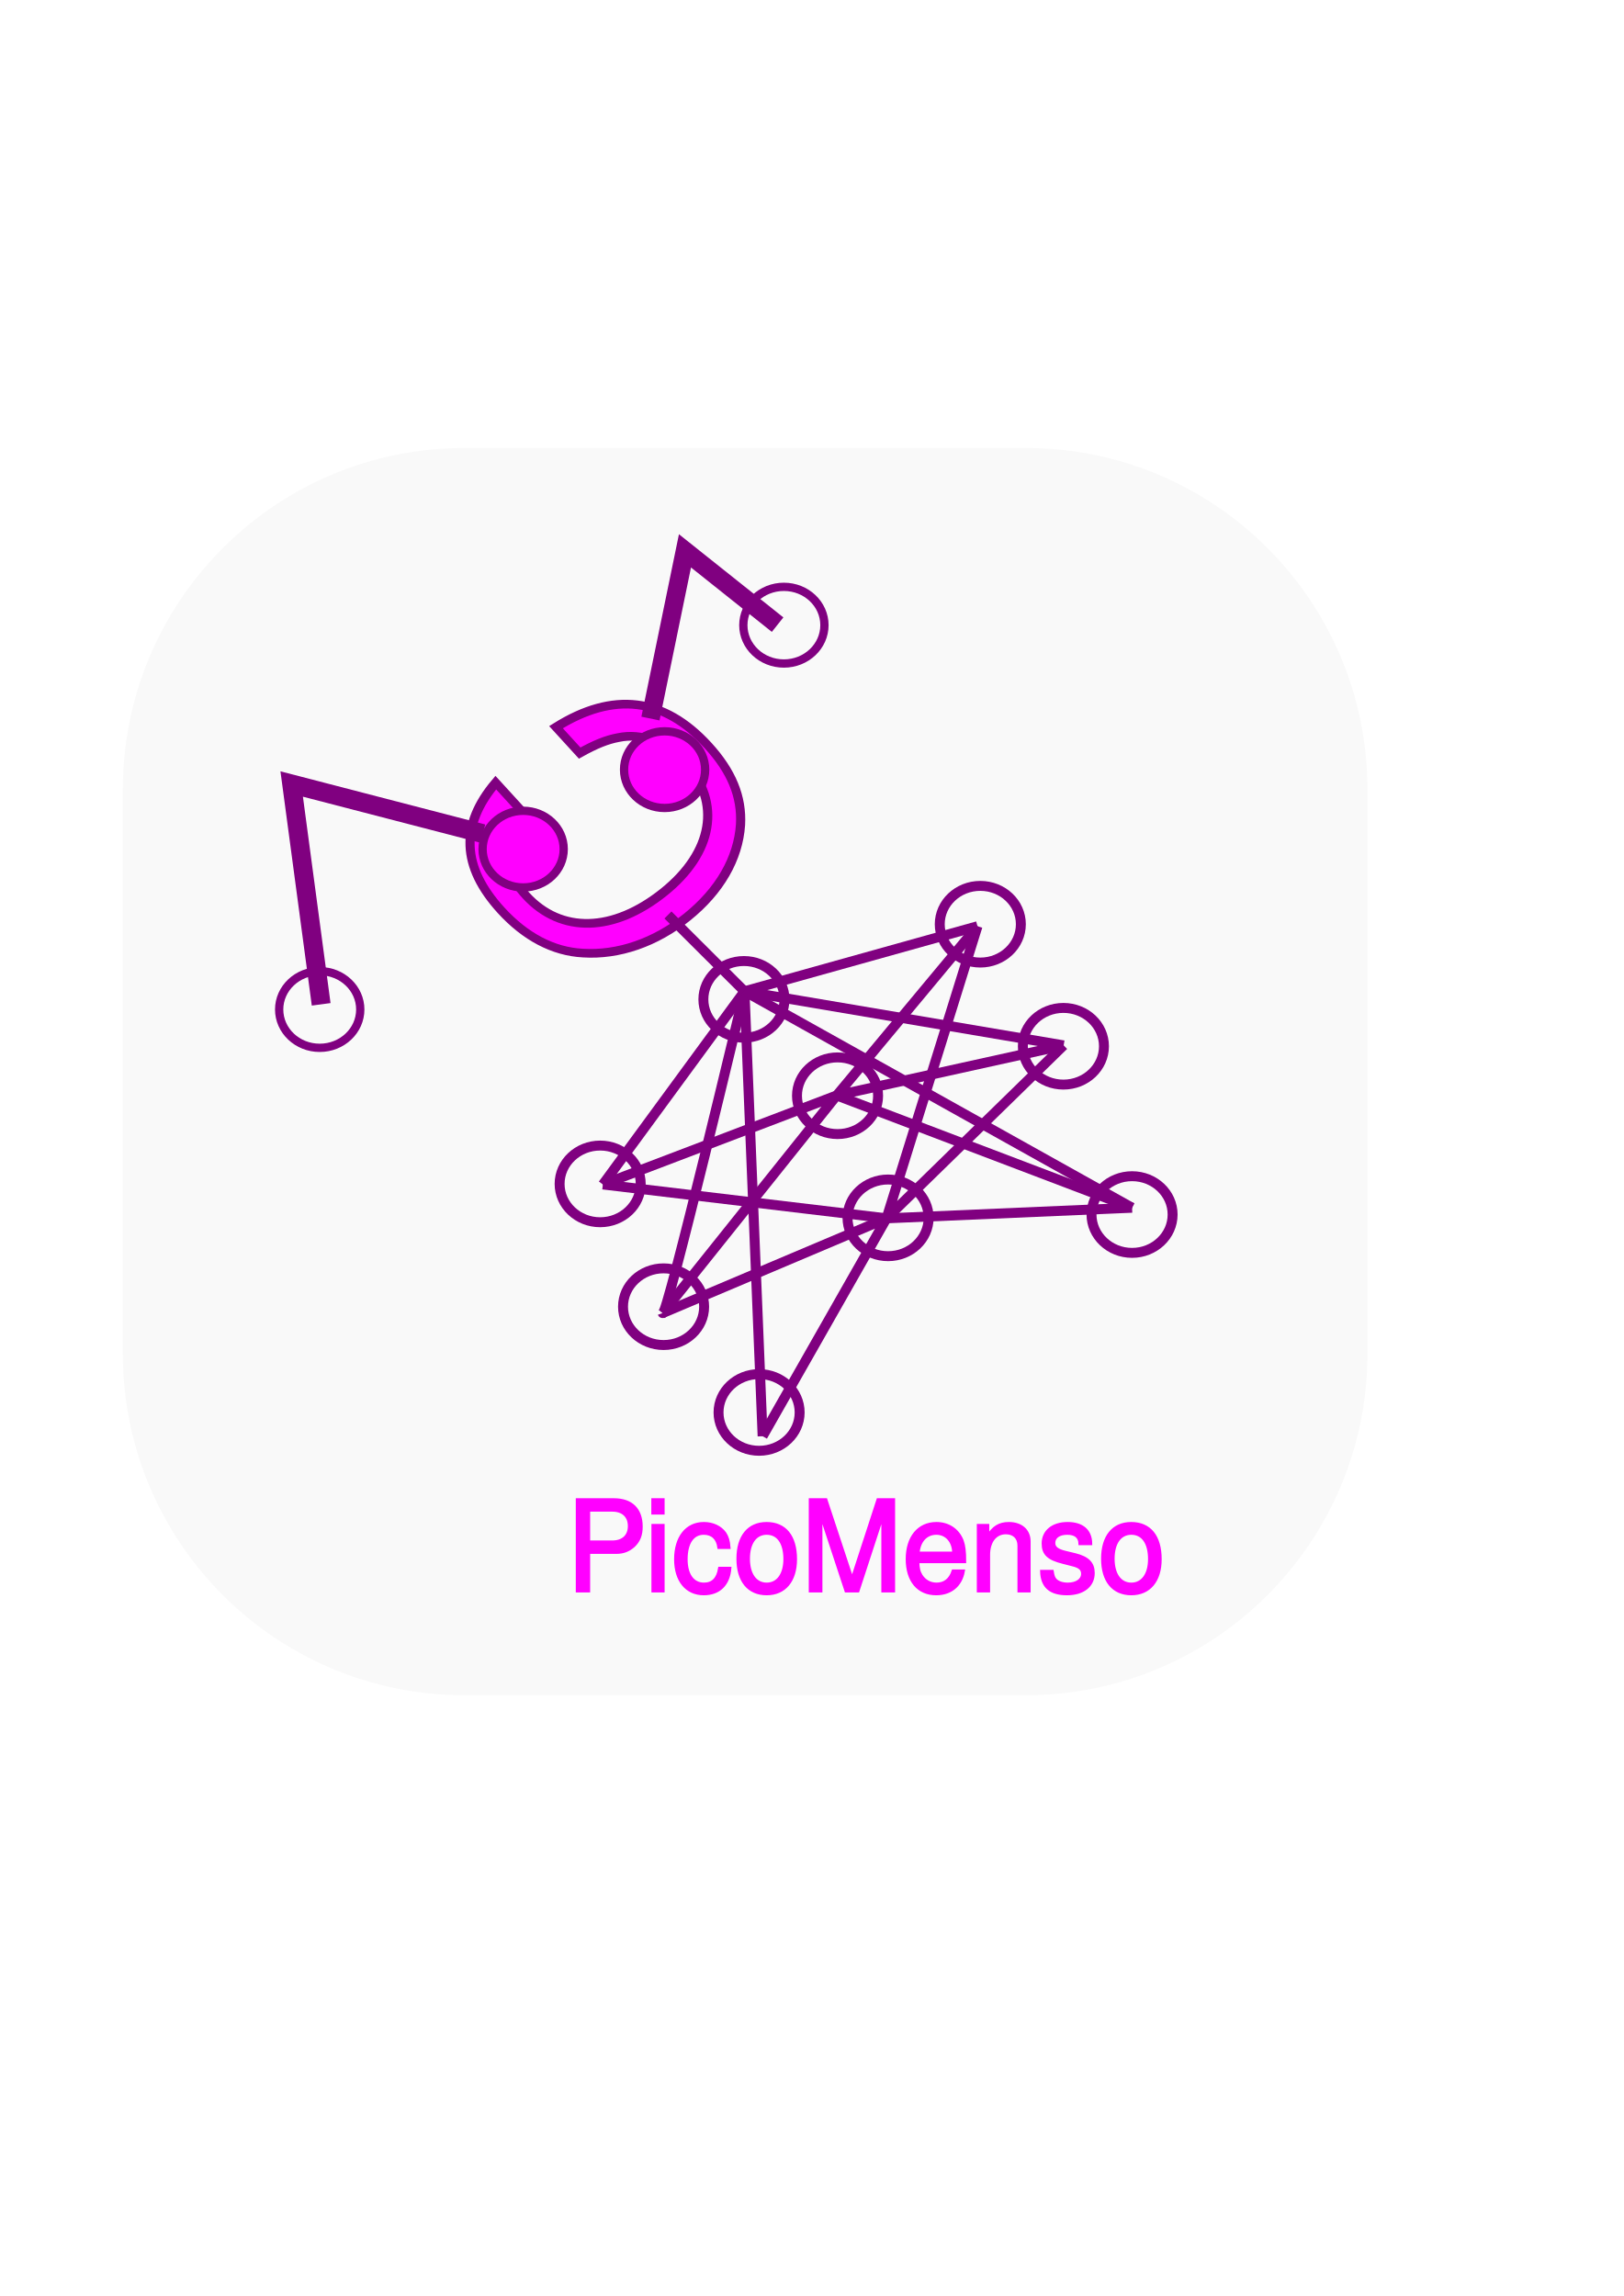
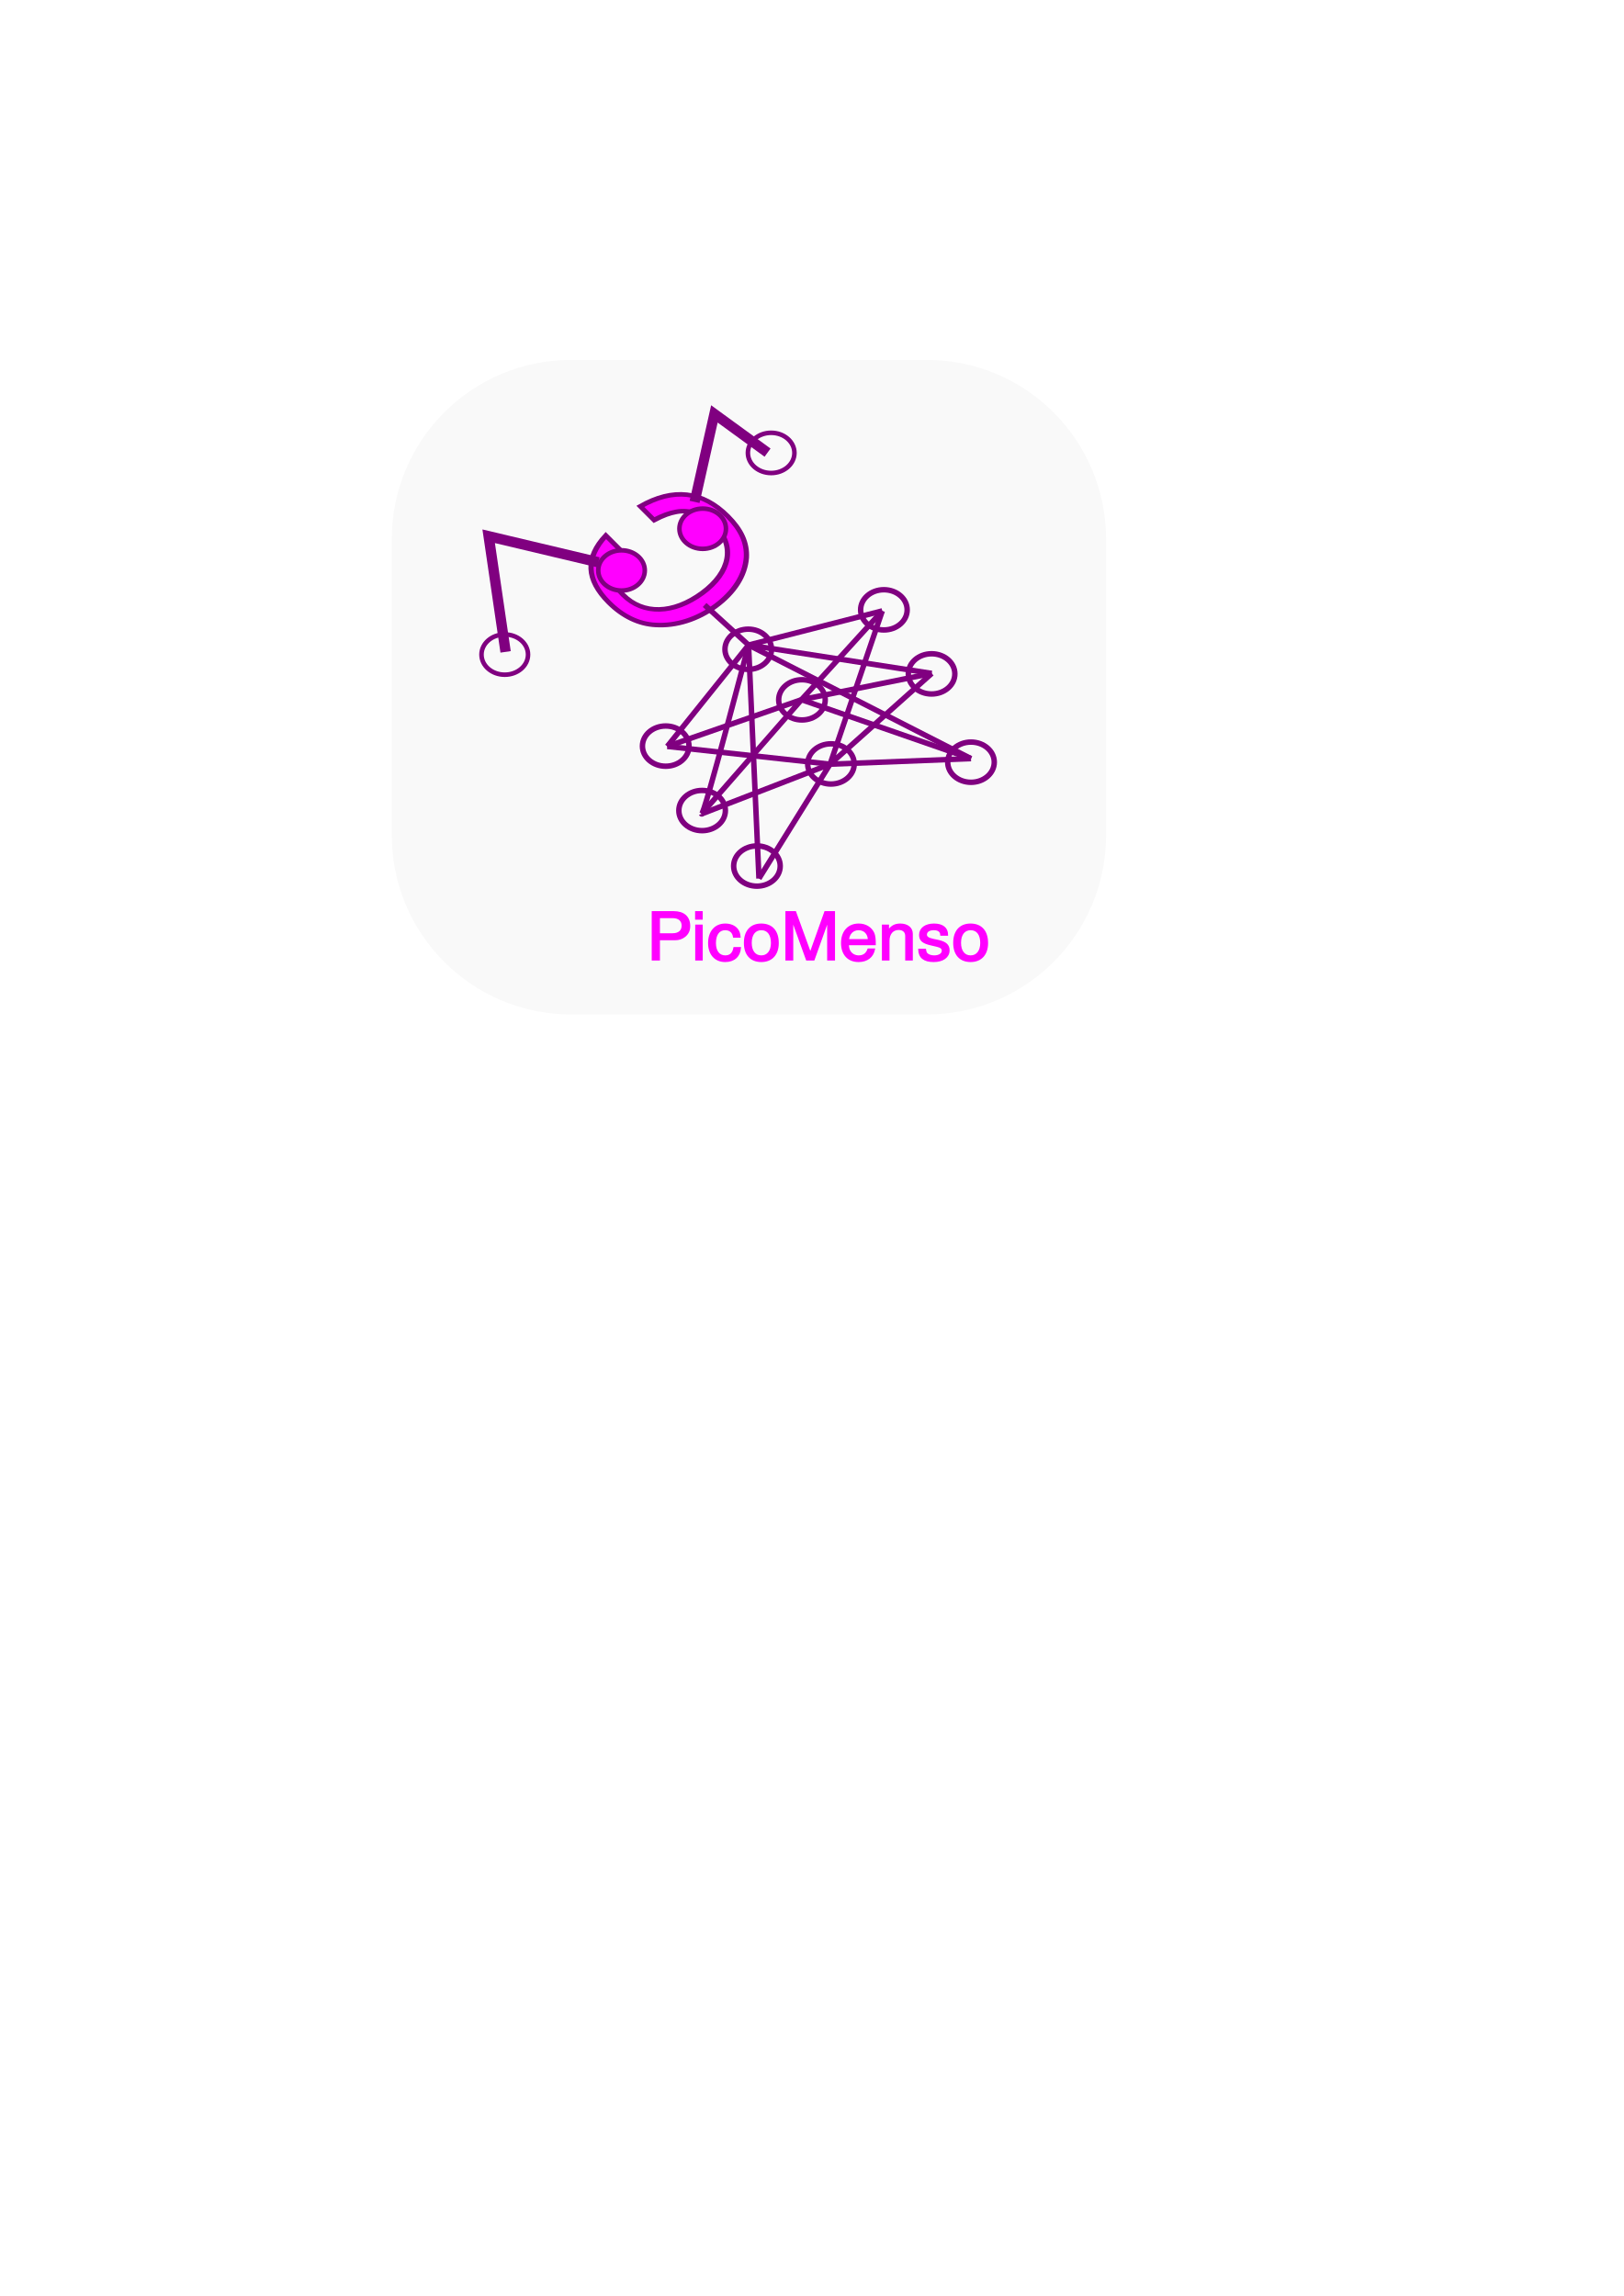
<svg xmlns="http://www.w3.org/2000/svg" width="210mm" height="297mm" viewBox="0 0 210 297" version="1.1" id="svg8">
  <defs id="defs2" />
  <g id="layer1">
-     <rect style="fill:#f9f9f9;stroke:none;stroke-width:2.234;stroke-miterlimit:4;stroke-dasharray:none" id="rect1095" width="160.968" height="161.333" x="15.888" y="57.951" ry="44.171" />
-     <text xml:space="preserve" style="font-style:normal;font-variant:normal;font-weight:normal;font-stretch:normal;font-size:46.028px;line-height:1.25;font-family:'Nimbus Sans L';-inkscape-font-specification:'Nimbus Sans L';letter-spacing:0px;word-spacing:0px;fill:#ff00ff;fill-opacity:1;stroke:#800080;stroke-width:1.151;" x="-146.281" y="1.606" id="text835" transform="matrix(-0.6946942,-0.7606968,0.7578382,-0.6096422,0,0)">
-       <tspan id="tspan833" x="-146.281" y="1.606" style="fill:#ff00ff;stroke:#800080;stroke-width:1.151;">C</tspan>
+     <rect style="fill:#f9f9f9;stroke:none;stroke-width:1.226;stroke-miterlimit:4;stroke-dasharray:none" id="rect1095" width="92.384" height="84.663" x="50.669" y="46.559" ry="23.18" />
+     <text xml:space="preserve" style="font-style:normal;font-variant:normal;font-weight:normal;font-stretch:normal;font-size:25.26px;line-height:1.25;font-family:'Nimbus Sans L';-inkscape-font-specification:'Nimbus Sans L';letter-spacing:0px;word-spacing:0px;fill:#ff00ff;fill-opacity:1;stroke:#800080;stroke-width:0.631" x="-117.299" y="19.374" id="text835" transform="matrix(-0.7265028,-0.7273912,0.792538,-0.5829501,0,0)">
+       <tspan id="tspan833" x="-117.299" y="19.374" style="fill:#ff00ff;stroke:#800080;stroke-width:0.631">C</tspan>
    </text>
-     <ellipse style="fill:none;stroke:#800080;stroke-width:1.286;stroke-miterlimit:4;stroke-dasharray:none" id="path837" cx="96.216" cy="129.273" rx="5.245" ry="4.959" />
-     <ellipse style="fill:none;stroke:#800080;stroke-width:1.286;stroke-miterlimit:4;stroke-dasharray:none" id="path837-3" cx="108.322" cy="141.74" rx="5.245" ry="4.959" />
-     <ellipse style="fill:none;stroke:#800080;stroke-width:1.286;stroke-miterlimit:4;stroke-dasharray:none" id="path837-3-6" cx="114.858" cy="157.535" rx="5.245" ry="4.959" />
-     <ellipse style="fill:none;stroke:#800080;stroke-width:1.286;stroke-miterlimit:4;stroke-dasharray:none" id="path837-3-6-7-5" cx="126.787" cy="119.553" rx="5.245" ry="4.959" />
-     <ellipse style="fill:none;stroke:#800080;stroke-width:1.286;stroke-miterlimit:4;stroke-dasharray:none" id="path837-3-6-7-5-3" cx="137.535" cy="135.339" rx="5.245" ry="4.959" />
-     <ellipse style="fill:none;stroke:#800080;stroke-width:1.286;stroke-miterlimit:4;stroke-dasharray:none" id="path837-3-6-7-5-5" cx="146.414" cy="157.107" rx="5.245" ry="4.959" />
-     <ellipse style="fill:none;stroke:#800080;stroke-width:1.286;stroke-miterlimit:4;stroke-dasharray:none" id="path837-3-6-7-5-6" cx="77.621" cy="153.144" rx="5.245" ry="4.959" />
-     <ellipse style="fill:none;stroke:#800080;stroke-width:1.286;stroke-miterlimit:4;stroke-dasharray:none" id="path837-3-6-7-5-2" cx="85.823" cy="169.028" rx="5.245" ry="4.959" />
-     <ellipse style="fill:none;stroke:#800080;stroke-width:1.286;stroke-miterlimit:4;stroke-dasharray:none" id="path837-3-6-7-5-9" cx="98.176" cy="182.707" rx="5.245" ry="4.959" />
-     <path style="fill:none;stroke:#800080;stroke-width:2.393;stroke-linecap:butt;stroke-linejoin:miter;stroke-miterlimit:4;stroke-dasharray:none;stroke-opacity:1" d="m 84.127,92.95 4.463,-21.694 11.981,9.545" id="path1001" />
-     <path style="fill:none;stroke:#800080;stroke-width:2.446;stroke-linecap:butt;stroke-linejoin:miter;stroke-miterlimit:4;stroke-dasharray:none;stroke-opacity:1" d="m 62.449,107.833 -24.724,-6.417 3.813,28.499" id="path1003" />
-     <ellipse style="fill:#ff00ff;stroke:#800080;stroke-width:1.072;stroke-miterlimit:4;stroke-dasharray:none" id="path837-1" cx="67.662" cy="109.838" rx="5.245" ry="4.959" />
-     <ellipse style="fill:#ff00ff;stroke:#800080;stroke-width:1.072;stroke-miterlimit:4;stroke-dasharray:none" id="path837-2" cx="85.956" cy="99.558" rx="5.245" ry="4.959" />
-     <ellipse style="fill:none;stroke:#800080;stroke-width:1.072;stroke-miterlimit:4;stroke-dasharray:none" id="path837-3-6-7-5-6-7" cx="41.35" cy="130.584" rx="5.245" ry="4.959" />
-     <ellipse style="fill:none;stroke:#800080;stroke-width:1.072;stroke-miterlimit:4;stroke-dasharray:none" id="path837-3-6-7-5-6-0" cx="101.383" cy="80.87" rx="5.245" ry="4.959" />
-     <path style="fill:none;stroke:#800080;stroke-width:1.286;stroke-linecap:butt;stroke-linejoin:miter;stroke-miterlimit:4;stroke-dasharray:none;stroke-opacity:1" d="M 77.972,153.217 96.29,128.229" id="path1065" />
-     <path style="fill:none;stroke:#800080;stroke-width:1.286;stroke-linecap:butt;stroke-linejoin:miter;stroke-miterlimit:4;stroke-dasharray:none;stroke-opacity:1" d="m 85.697,169.857 c 0.406,1.166 10.592,-41.629 10.592,-41.629" id="path1067" />
-     <path style="fill:none;stroke:#800080;stroke-width:1.286;stroke-linecap:butt;stroke-linejoin:miter;stroke-miterlimit:4;stroke-dasharray:none;stroke-opacity:1" d="m 98.632,185.784 -2.343,-57.555" id="path1069" />
-     <path style="fill:none;stroke:#800080;stroke-width:1.286;stroke-linecap:butt;stroke-linejoin:miter;stroke-miterlimit:4;stroke-dasharray:none;stroke-opacity:1" d="M 77.972,153.217 108.213,141.701 85.697,169.857" id="path1071" />
-     <path style="fill:none;stroke:#800080;stroke-width:1.286;stroke-linecap:butt;stroke-linejoin:miter;stroke-miterlimit:4;stroke-dasharray:none;stroke-opacity:1" d="M 98.632,185.784 114.658,157.6 85.697,169.857" id="path1073" />
-     <path style="fill:none;stroke:#800080;stroke-width:1.286;stroke-linecap:butt;stroke-linejoin:miter;stroke-miterlimit:4;stroke-dasharray:none;stroke-opacity:1" d="M 114.658,157.6 77.972,153.217" id="path1075" />
-     <path style="fill:none;stroke:#800080;stroke-width:1.286;stroke-linecap:butt;stroke-linejoin:miter;stroke-miterlimit:4;stroke-dasharray:none;stroke-opacity:1" d="m 126.424,119.813 -30.134,8.416 41.278,6.996" id="path1077" />
-     <path style="fill:none;stroke:#800080;stroke-width:1.286;stroke-linecap:butt;stroke-linejoin:miter;stroke-miterlimit:4;stroke-dasharray:none;stroke-opacity:1" d="m 96.29,128.229 50.126,28" id="path1079" />
-     <path style="fill:none;stroke:#800080;stroke-width:1.286;stroke-linecap:butt;stroke-linejoin:miter;stroke-miterlimit:4;stroke-dasharray:none;stroke-opacity:1" d="m 126.424,119.813 -18.211,21.888 29.355,-6.476" id="path1081" />
-     <path style="fill:none;stroke:#800080;stroke-width:1.286;stroke-linecap:butt;stroke-linejoin:miter;stroke-miterlimit:4;stroke-dasharray:none;stroke-opacity:1" d="m 108.213,141.701 38.203,14.528" id="path1083" />
-     <path style="fill:none;stroke:#800080;stroke-width:1.286;stroke-linecap:butt;stroke-linejoin:miter;stroke-miterlimit:4;stroke-dasharray:none;stroke-opacity:1" d="m 126.424,119.813 -11.766,37.787 22.91,-22.375" id="path1085" />
-     <path style="fill:none;stroke:#800080;stroke-width:1.286;stroke-linecap:butt;stroke-linejoin:miter;stroke-miterlimit:4;stroke-dasharray:none;stroke-opacity:1" d="m 114.658,157.6 31.758,-1.371" id="path1087" />
-     <path style="fill:none;stroke:#800080;stroke-width:1.286;stroke-linecap:butt;stroke-linejoin:miter;stroke-miterlimit:4;stroke-dasharray:none;stroke-opacity:1" d="M 96.29,128.229 86.387,118.355" id="path1089" />
-     <text xml:space="preserve" style="font-style:normal;font-variant:normal;font-weight:normal;font-stretch:normal;font-size:15.932px;line-height:1.25;font-family:'Nimbus Sans L';-inkscape-font-specification:'Nimbus Sans L';letter-spacing:0px;word-spacing:0px;fill:#ff00ff;fill-opacity:1;stroke:#ff00ff;stroke-width:0.398" x="74.243" y="202.995" id="text1093" transform="scale(0.9863971,1.013791)">
-       <tspan id="tspan1091" x="74.243" y="202.995" style="fill:#ff00ff;stroke:#ff00ff;stroke-width:0.398">PicoMenso</tspan>
+     <ellipse style="fill:none;stroke:#800080;stroke-width:0.706;stroke-miterlimit:4;stroke-dasharray:none" id="path837" cx="96.772" cy="83.987" rx="3.01" ry="2.602" />
+     <ellipse style="fill:none;stroke:#800080;stroke-width:0.706;stroke-miterlimit:4;stroke-dasharray:none" id="path837-3" cx="103.72" cy="90.529" rx="3.01" ry="2.602" />
+     <ellipse style="fill:none;stroke:#800080;stroke-width:0.706;stroke-miterlimit:4;stroke-dasharray:none" id="path837-3-6" cx="107.471" cy="98.818" rx="3.01" ry="2.602" />
+     <ellipse style="fill:none;stroke:#800080;stroke-width:0.706;stroke-miterlimit:4;stroke-dasharray:none" id="path837-3-6-7-5" cx="114.317" cy="78.886" rx="3.01" ry="2.602" />
+     <ellipse style="fill:none;stroke:#800080;stroke-width:0.706;stroke-miterlimit:4;stroke-dasharray:none" id="path837-3-6-7-5-3" cx="120.486" cy="87.17" rx="3.01" ry="2.602" />
+     <ellipse style="fill:none;stroke:#800080;stroke-width:0.706;stroke-miterlimit:4;stroke-dasharray:none" id="path837-3-6-7-5-5" cx="125.582" cy="98.593" rx="3.01" ry="2.602" />
+     <ellipse style="fill:none;stroke:#800080;stroke-width:0.706;stroke-miterlimit:4;stroke-dasharray:none" id="path837-3-6-7-5-6" cx="86.1" cy="96.513" rx="3.01" ry="2.602" />
+     <ellipse style="fill:none;stroke:#800080;stroke-width:0.706;stroke-miterlimit:4;stroke-dasharray:none" id="path837-3-6-7-5-2" cx="90.807" cy="104.849" rx="3.01" ry="2.602" />
+     <ellipse style="fill:none;stroke:#800080;stroke-width:0.706;stroke-miterlimit:4;stroke-dasharray:none" id="path837-3-6-7-5-9" cx="97.897" cy="112.027" rx="3.01" ry="2.602" />
+     <path style="fill:none;stroke:#800080;stroke-width:1.313;stroke-linecap:butt;stroke-linejoin:miter;stroke-miterlimit:4;stroke-dasharray:none;stroke-opacity:1" d="m 89.834,64.925 2.561,-11.384 6.876,5.009" id="path1001" />
+     <path style="fill:none;stroke:#800080;stroke-width:1.342;stroke-linecap:butt;stroke-linejoin:miter;stroke-miterlimit:4;stroke-dasharray:none;stroke-opacity:1" d="M 77.392,72.736 63.202,69.368 65.391,84.324" id="path1003" />
+     <ellipse style="fill:#ff00ff;stroke:#800080;stroke-width:0.588;stroke-miterlimit:4;stroke-dasharray:none" id="path837-1" cx="80.384" cy="73.788" rx="3.01" ry="2.602" />
+     <ellipse style="fill:#ff00ff;stroke:#800080;stroke-width:0.588;stroke-miterlimit:4;stroke-dasharray:none" id="path837-2" cx="90.883" cy="68.393" rx="3.01" ry="2.602" />
+     <ellipse style="fill:none;stroke:#800080;stroke-width:0.588;stroke-miterlimit:4;stroke-dasharray:none" id="path837-3-6-7-5-6-7" cx="65.283" cy="84.674" rx="3.01" ry="2.602" />
+     <ellipse style="fill:none;stroke:#800080;stroke-width:0.588;stroke-miterlimit:4;stroke-dasharray:none" id="path837-3-6-7-5-6-0" cx="99.737" cy="58.586" rx="3.01" ry="2.602" />
+     <path style="fill:none;stroke:#800080;stroke-width:0.706;stroke-linecap:butt;stroke-linejoin:miter;stroke-miterlimit:4;stroke-dasharray:none;stroke-opacity:1" d="M 86.301,96.552 96.814,83.439" id="path1065" />
+     <path style="fill:none;stroke:#800080;stroke-width:0.706;stroke-linecap:butt;stroke-linejoin:miter;stroke-miterlimit:4;stroke-dasharray:none;stroke-opacity:1" d="m 90.735,105.284 c 0.233,0.612 6.079,-21.845 6.079,-21.845" id="path1067" />
+     <path style="fill:none;stroke:#800080;stroke-width:0.706;stroke-linecap:butt;stroke-linejoin:miter;stroke-miterlimit:4;stroke-dasharray:none;stroke-opacity:1" d="M 98.159,113.642 96.814,83.439" id="path1069" />
+     <path style="fill:none;stroke:#800080;stroke-width:0.706;stroke-linecap:butt;stroke-linejoin:miter;stroke-miterlimit:4;stroke-dasharray:none;stroke-opacity:1" d="M 86.301,96.552 103.657,90.509 90.735,105.284" id="path1071" />
+     <path style="fill:none;stroke:#800080;stroke-width:0.706;stroke-linecap:butt;stroke-linejoin:miter;stroke-miterlimit:4;stroke-dasharray:none;stroke-opacity:1" d="M 98.159,113.642 107.356,98.852 90.735,105.284" id="path1073" />
+     <path style="fill:none;stroke:#800080;stroke-width:0.706;stroke-linecap:butt;stroke-linejoin:miter;stroke-miterlimit:4;stroke-dasharray:none;stroke-opacity:1" d="M 107.356,98.852 86.301,96.552" id="path1075" />
+     <path style="fill:none;stroke:#800080;stroke-width:0.706;stroke-linecap:butt;stroke-linejoin:miter;stroke-miterlimit:4;stroke-dasharray:none;stroke-opacity:1" d="M 114.109,79.022 96.814,83.439 120.505,87.11" id="path1077" />
+     <path style="fill:none;stroke:#800080;stroke-width:0.706;stroke-linecap:butt;stroke-linejoin:miter;stroke-miterlimit:4;stroke-dasharray:none;stroke-opacity:1" d="M 96.814,83.439 125.583,98.132" id="path1079" />
+     <path style="fill:none;stroke:#800080;stroke-width:0.706;stroke-linecap:butt;stroke-linejoin:miter;stroke-miterlimit:4;stroke-dasharray:none;stroke-opacity:1" d="M 114.109,79.022 103.657,90.509 120.505,87.11" id="path1081" />
+     <path style="fill:none;stroke:#800080;stroke-width:0.706;stroke-linecap:butt;stroke-linejoin:miter;stroke-miterlimit:4;stroke-dasharray:none;stroke-opacity:1" d="m 103.657,90.509 21.926,7.624" id="path1083" />
+     <path style="fill:none;stroke:#800080;stroke-width:0.706;stroke-linecap:butt;stroke-linejoin:miter;stroke-miterlimit:4;stroke-dasharray:none;stroke-opacity:1" d="M 114.109,79.022 107.356,98.852 120.505,87.11" id="path1085" />
+     <path style="fill:none;stroke:#800080;stroke-width:0.706;stroke-linecap:butt;stroke-linejoin:miter;stroke-miterlimit:4;stroke-dasharray:none;stroke-opacity:1" d="m 107.356,98.852 18.227,-0.719" id="path1087" />
+     <path style="fill:none;stroke:#800080;stroke-width:0.706;stroke-linecap:butt;stroke-linejoin:miter;stroke-miterlimit:4;stroke-dasharray:none;stroke-opacity:1" d="M 96.814,83.439 91.131,78.257" id="path1089" />
+     <text xml:space="preserve" style="font-style:normal;font-variant:normal;font-weight:normal;font-stretch:normal;font-size:8.744px;line-height:1.25;font-family:'Nimbus Sans L';-inkscape-font-specification:'Nimbus Sans L';letter-spacing:0px;word-spacing:0px;fill:#ff00ff;fill-opacity:1;stroke:#ff00ff;stroke-width:0.219" x="81.024" y="128.061" id="text1093" transform="scale(1.031562,0.9694036)">
+       <tspan id="tspan1091" x="81.024" y="128.061" style="fill:#ff00ff;stroke:#ff00ff;stroke-width:0.219">PicoMenso</tspan>
    </text>
  </g>
</svg>
